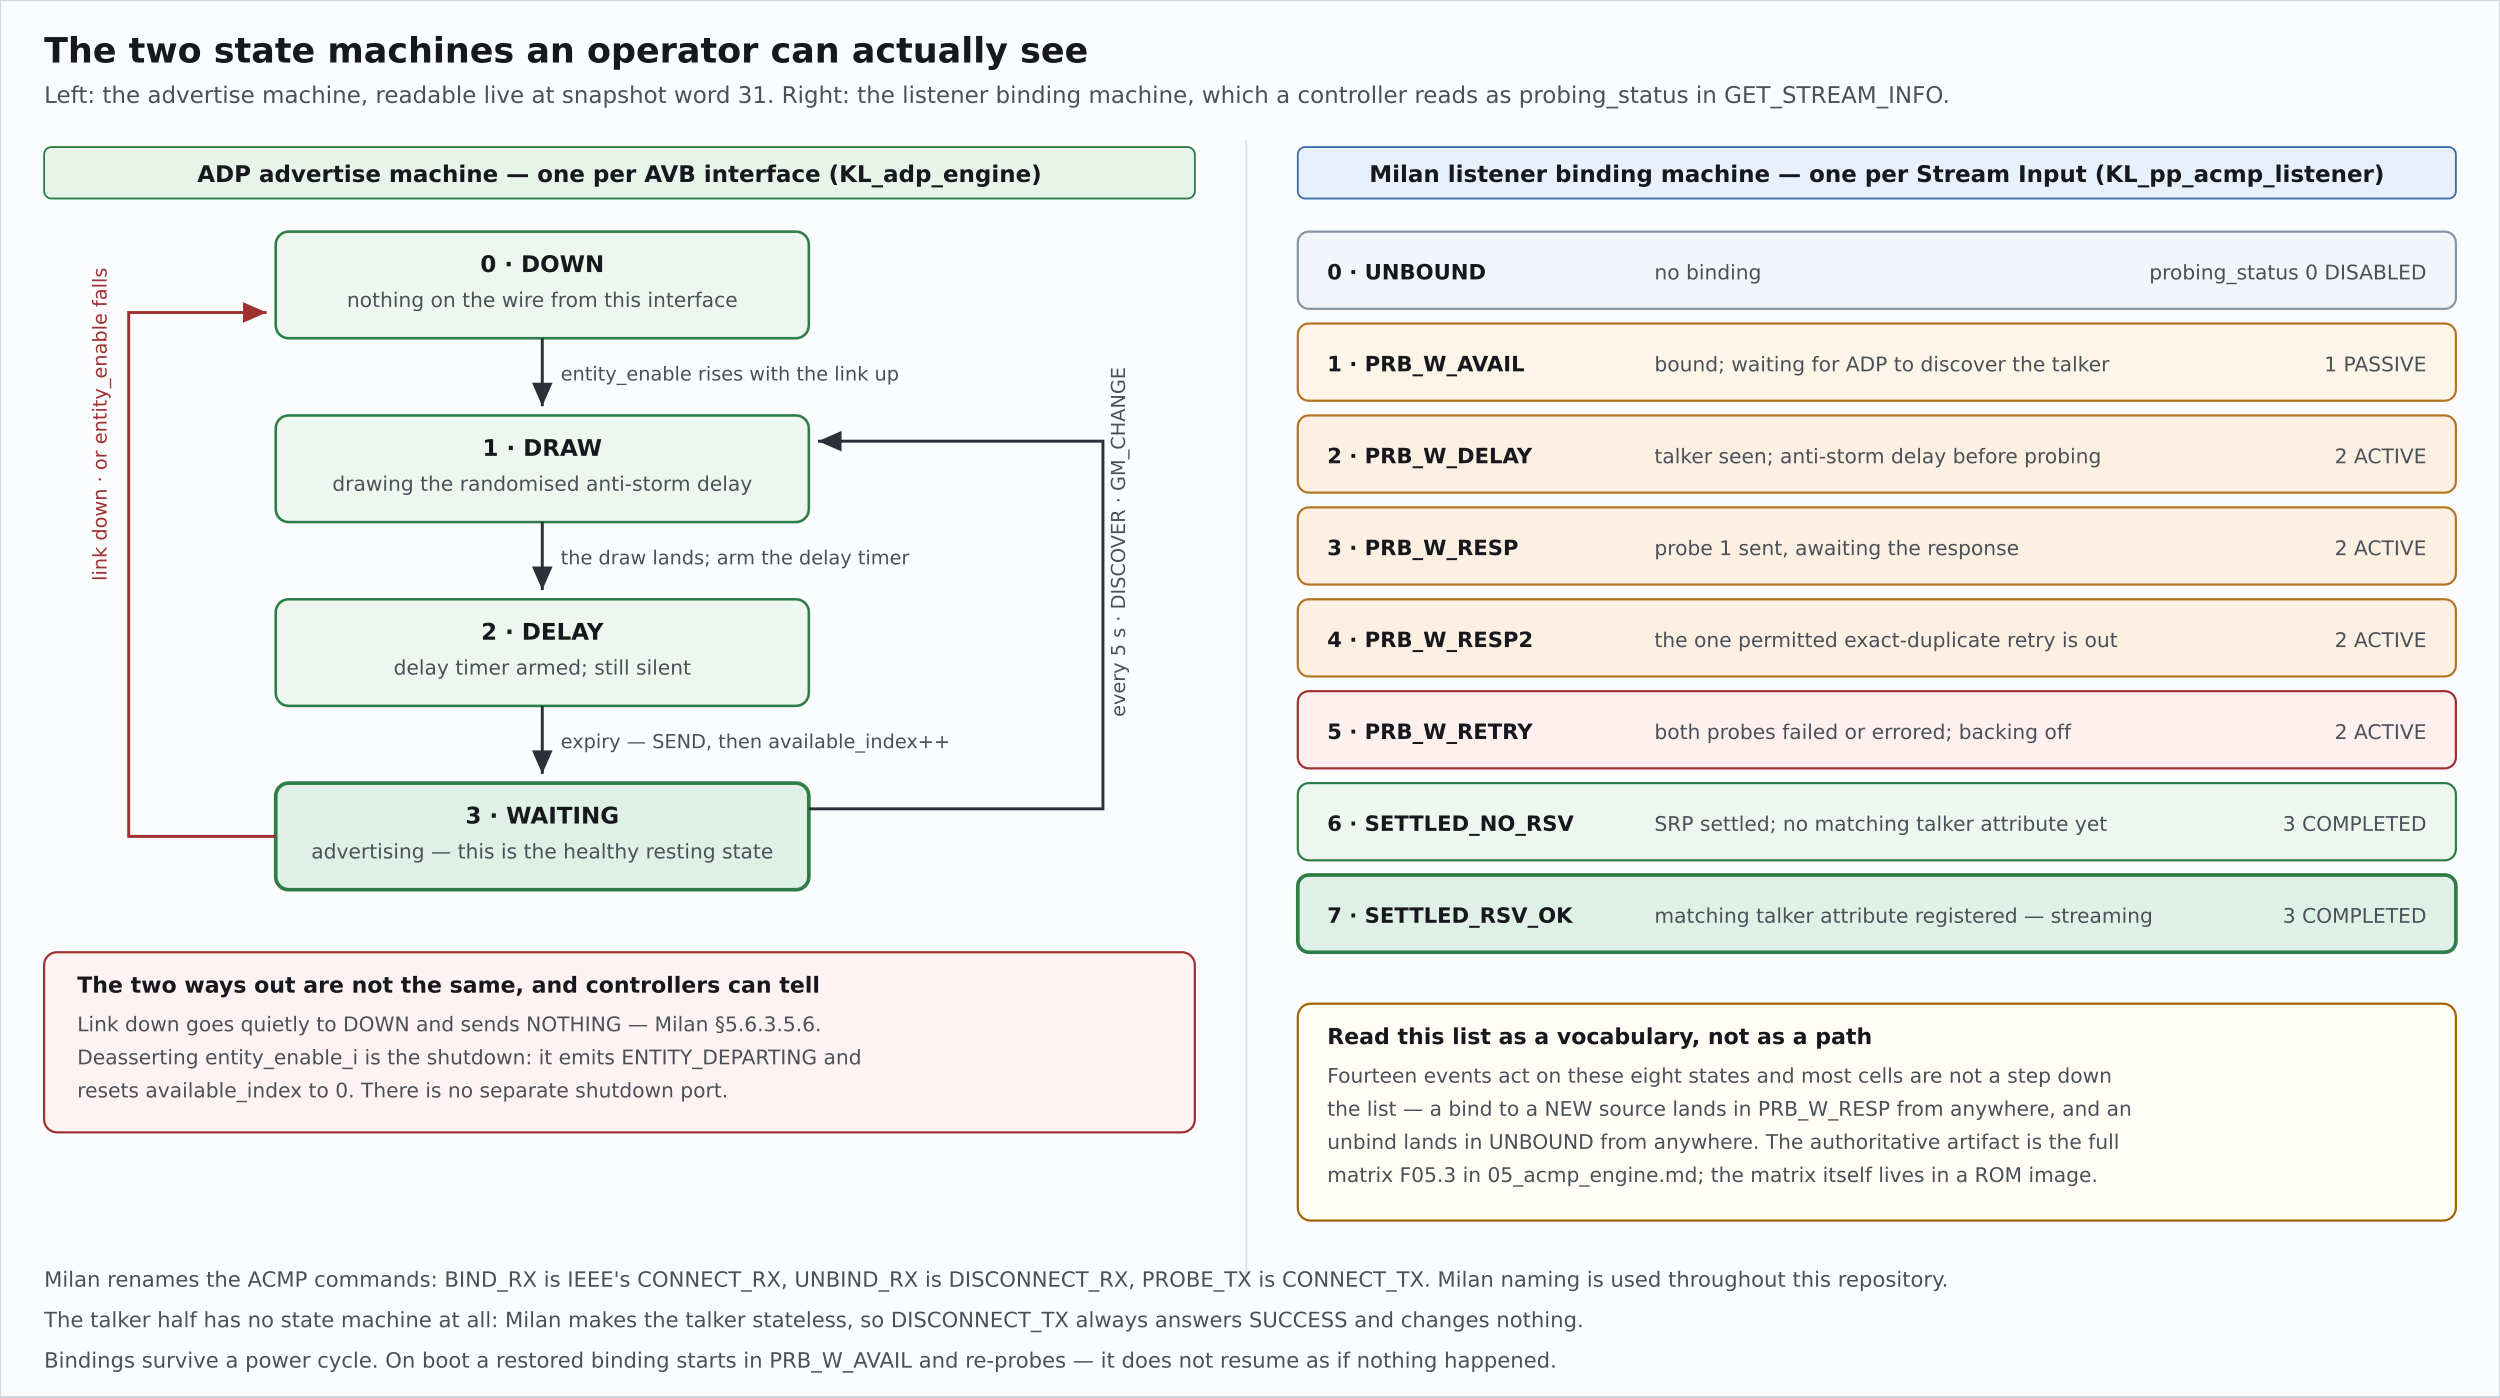
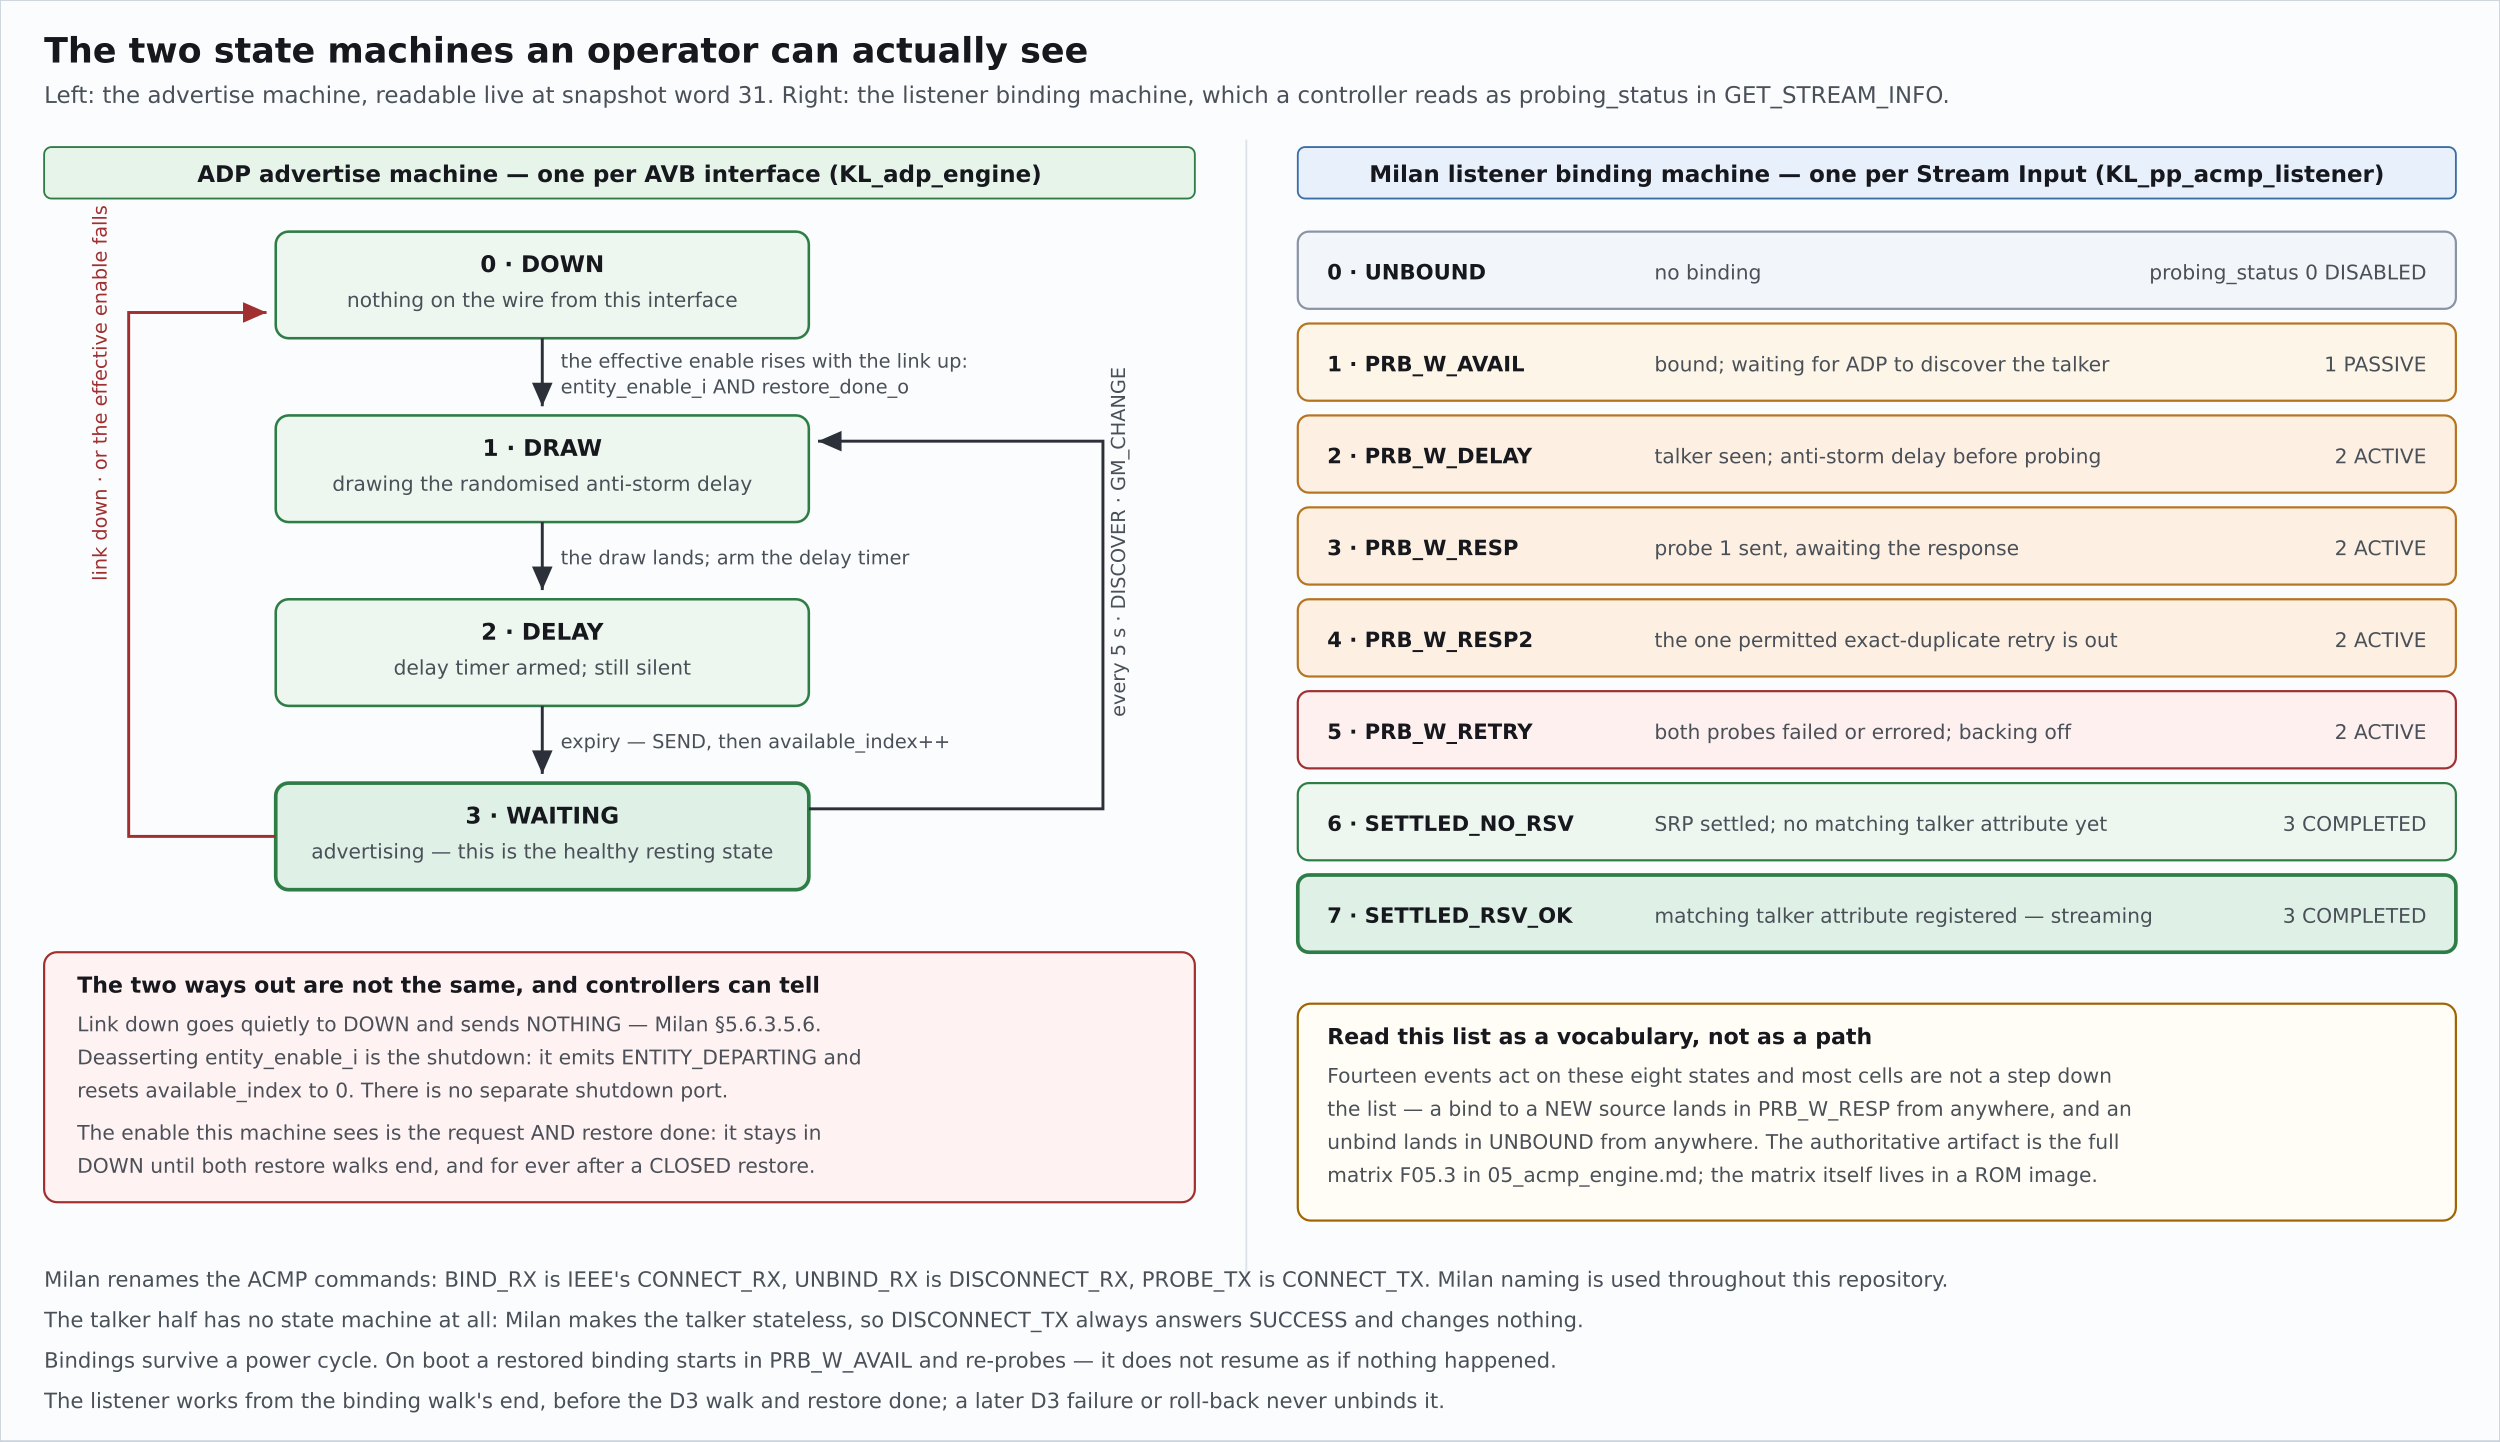
- <svg xmlns="http://www.w3.org/2000/svg" width="1360" height="760" viewBox="0 0 1360 760" font-family="DejaVu Sans, Verdana, Helvetica, Arial, sans-serif">
+ <svg xmlns="http://www.w3.org/2000/svg" width="1360" height="784" viewBox="0 0 1360 784" font-family="DejaVu Sans, Verdana, Helvetica, Arial, sans-serif">
  <defs>
    <marker id="ah" markerWidth="9" markerHeight="9" refX="8" refY="4.5" orient="auto">
      <path d="M0,1 L8,4.5 L0,8 z" fill="#2c3038" />
    </marker>
    <marker id="ahr" markerWidth="9" markerHeight="9" refX="8" refY="4.5" orient="auto">
      <path d="M0,1 L8,4.5 L0,8 z" fill="#a03030" />
    </marker>
  </defs>
-   <rect x="0" y="0" width="1360" height="760" fill="#fbfcfe" stroke="#ccd2da" stroke-width="1" />
+   <rect x="0" y="0" width="1360" height="784" fill="#fbfcfe" stroke="#ccd2da" stroke-width="1" />
  <text x="24" y="34" font-size="19" font-weight="bold" fill="#16181d">The two state machines an operator can actually see</text>
  <text x="24" y="56" font-size="12.5" fill="#4a5058">Left: the advertise machine, readable live at snapshot word 31. Right: the listener binding machine, which a controller reads as probing_status in GET_STREAM_INFO.</text>
  <line x1="678" y1="76" x2="678" y2="700" stroke="#dde2e9" stroke-width="1" />
  <rect x="24" y="80" width="626" height="28" rx="4" fill="#e6f4ea" stroke="#2f7d46" stroke-width="1" />
  <text x="337" y="99" font-size="12.5" font-weight="bold" text-anchor="middle" fill="#16181d">ADP advertise machine — one per AVB interface (KL_adp_engine)</text>
  <rect x="150" y="126" width="290" height="58" rx="7" fill="#eef7ef" stroke="#2f7d46" stroke-width="1.4" />
  <text x="295" y="148" font-size="12.5" font-weight="bold" text-anchor="middle" fill="#16181d">0 · DOWN</text>
  <text x="295" y="167" font-size="11" text-anchor="middle" fill="#4a5058">nothing on the wire from this interface</text>
  <rect x="150" y="226" width="290" height="58" rx="7" fill="#eef7ef" stroke="#2f7d46" stroke-width="1.4" />
  <text x="295" y="248" font-size="12.5" font-weight="bold" text-anchor="middle" fill="#16181d">1 · DRAW</text>
  <text x="295" y="267" font-size="11" text-anchor="middle" fill="#4a5058">drawing the randomised anti-storm delay</text>
  <rect x="150" y="326" width="290" height="58" rx="7" fill="#eef7ef" stroke="#2f7d46" stroke-width="1.4" />
  <text x="295" y="348" font-size="12.5" font-weight="bold" text-anchor="middle" fill="#16181d">2 · DELAY</text>
  <text x="295" y="367" font-size="11" text-anchor="middle" fill="#4a5058">delay timer armed; still silent</text>
  <rect x="150" y="426" width="290" height="58" rx="7" fill="#dff0e6" stroke="#2f7d46" stroke-width="2" />
  <text x="295" y="448" font-size="12.5" font-weight="bold" text-anchor="middle" fill="#16181d">3 · WAITING</text>
  <text x="295" y="467" font-size="11" text-anchor="middle" fill="#4a5058">advertising — this is the healthy resting state</text>
  <line x1="295" y1="184" x2="295" y2="221" stroke="#2c3038" stroke-width="1.6" marker-end="url(#ah)" />
-   <text x="305" y="207" font-size="10.5" fill="#4a5058">entity_enable rises with the link up</text>
+   <text x="305" y="200" font-size="10.5" fill="#4a5058">the effective enable rises with the link up:</text>
+   <text x="305" y="214" font-size="10.5" fill="#4a5058">entity_enable_i AND restore_done_o</text>
  <line x1="295" y1="284" x2="295" y2="321" stroke="#2c3038" stroke-width="1.6" marker-end="url(#ah)" />
  <text x="305" y="307" font-size="10.5" fill="#4a5058">the draw lands; arm the delay timer</text>
  <line x1="295" y1="384" x2="295" y2="421" stroke="#2c3038" stroke-width="1.6" marker-end="url(#ah)" />
  <text x="305" y="407" font-size="10.5" fill="#4a5058">expiry — SEND, then available_index++</text>
  <path d="M440,440 L600,440 L600,240 L445,240" fill="none" stroke="#2c3038" stroke-width="1.6" marker-end="url(#ah)" />
  <text x="612" y="390" font-size="10.5" fill="#4a5058" transform="rotate(-90 612 390)">every 5 s · DISCOVER · GM_CHANGE</text>
  <path d="M150,455 L70,455 L70,170 L145,170" fill="none" stroke="#a03030" stroke-width="1.6" marker-end="url(#ahr)" />
-   <text x="58" y="316" font-size="10.5" fill="#a03030" transform="rotate(-90 58 316)">link down · or entity_enable falls</text>
-   <rect x="24" y="518" width="626" height="98" rx="7" fill="#fff2f2" stroke="#a03030" stroke-width="1.2" />
+   <text x="58" y="316" font-size="10.5" fill="#a03030" transform="rotate(-90 58 316)">link down · or the effective enable falls</text>
+   <rect x="24" y="518" width="626" height="136" rx="7" fill="#fff2f2" stroke="#a03030" stroke-width="1.2" />
  <text x="42" y="540" font-size="12" font-weight="bold" fill="#16181d">The two ways out are not the same, and controllers can tell</text>
  <text x="42" y="561" font-size="11" fill="#4a5058">Link down goes quietly to DOWN and sends NOTHING — Milan §5.6.3.5.6.</text>
  <text x="42" y="579" font-size="11" fill="#4a5058">Deasserting entity_enable_i is the shutdown: it emits ENTITY_DEPARTING and</text>
  <text x="42" y="597" font-size="11" fill="#4a5058">resets available_index to 0. There is no separate shutdown port.</text>
+   <text x="42" y="620" font-size="11" fill="#4a5058">The enable this machine sees is the request AND restore done: it stays in</text>
+   <text x="42" y="638" font-size="11" fill="#4a5058">DOWN until both restore walks end, and for ever after a CLOSED restore.</text>
  <rect x="706" y="80" width="630" height="28" rx="4" fill="#e8f0fb" stroke="#3b6ea5" stroke-width="1" />
  <text x="1021" y="99" font-size="12.5" font-weight="bold" text-anchor="middle" fill="#16181d">Milan listener binding machine — one per Stream Input (KL_pp_acmp_listener)</text>
  <rect x="706" y="126" width="630" height="42" rx="6" fill="#f2f5f9" stroke="#8894a6" stroke-width="1.2" />
  <text x="722" y="152" font-size="11.5" font-weight="bold" fill="#16181d">0 · UNBOUND</text>
  <text x="900" y="152" font-size="11" fill="#4a5058">no binding</text>
  <text x="1320" y="152" font-size="11" text-anchor="end" fill="#4a5058">probing_status 0 DISABLED</text>
  <rect x="706" y="176" width="630" height="42" rx="6" fill="#fdf6e8" stroke="#b5741f" stroke-width="1.2" />
  <text x="722" y="202" font-size="11.5" font-weight="bold" fill="#16181d">1 · PRB_W_AVAIL</text>
  <text x="900" y="202" font-size="11" fill="#4a5058">bound; waiting for ADP to discover the talker</text>
  <text x="1320" y="202" font-size="11" text-anchor="end" fill="#4a5058">1 PASSIVE</text>
  <rect x="706" y="226" width="630" height="42" rx="6" fill="#fdf0e3" stroke="#b5741f" stroke-width="1.2" />
  <text x="722" y="252" font-size="11.5" font-weight="bold" fill="#16181d">2 · PRB_W_DELAY</text>
  <text x="900" y="252" font-size="11" fill="#4a5058">talker seen; anti-storm delay before probing</text>
  <text x="1320" y="252" font-size="11" text-anchor="end" fill="#4a5058">2 ACTIVE</text>
  <rect x="706" y="276" width="630" height="42" rx="6" fill="#fdf0e3" stroke="#b5741f" stroke-width="1.2" />
  <text x="722" y="302" font-size="11.5" font-weight="bold" fill="#16181d">3 · PRB_W_RESP</text>
  <text x="900" y="302" font-size="11" fill="#4a5058">probe 1 sent, awaiting the response</text>
  <text x="1320" y="302" font-size="11" text-anchor="end" fill="#4a5058">2 ACTIVE</text>
  <rect x="706" y="326" width="630" height="42" rx="6" fill="#fdf0e3" stroke="#b5741f" stroke-width="1.2" />
  <text x="722" y="352" font-size="11.5" font-weight="bold" fill="#16181d">4 · PRB_W_RESP2</text>
  <text x="900" y="352" font-size="11" fill="#4a5058">the one permitted exact-duplicate retry is out</text>
  <text x="1320" y="352" font-size="11" text-anchor="end" fill="#4a5058">2 ACTIVE</text>
  <rect x="706" y="376" width="630" height="42" rx="6" fill="#fff0f0" stroke="#a03030" stroke-width="1.2" />
  <text x="722" y="402" font-size="11.5" font-weight="bold" fill="#16181d">5 · PRB_W_RETRY</text>
  <text x="900" y="402" font-size="11" fill="#4a5058">both probes failed or errored; backing off</text>
  <text x="1320" y="402" font-size="11" text-anchor="end" fill="#4a5058">2 ACTIVE</text>
  <rect x="706" y="426" width="630" height="42" rx="6" fill="#eef7ef" stroke="#2f7d46" stroke-width="1.2" />
  <text x="722" y="452" font-size="11.5" font-weight="bold" fill="#16181d">6 · SETTLED_NO_RSV</text>
  <text x="900" y="452" font-size="11" fill="#4a5058">SRP settled; no matching talker attribute yet</text>
  <text x="1320" y="452" font-size="11" text-anchor="end" fill="#4a5058">3 COMPLETED</text>
  <rect x="706" y="476" width="630" height="42" rx="6" fill="#dff0e6" stroke="#2f7d46" stroke-width="2" />
  <text x="722" y="502" font-size="11.5" font-weight="bold" fill="#16181d">7 · SETTLED_RSV_OK</text>
  <text x="900" y="502" font-size="11" fill="#4a5058">matching talker attribute registered — streaming</text>
  <text x="1320" y="502" font-size="11" text-anchor="end" fill="#4a5058">3 COMPLETED</text>
  <rect x="706" y="546" width="630" height="118" rx="7" fill="#fffdf5" stroke="#a06400" stroke-width="1.2" />
  <text x="722" y="568" font-size="12" font-weight="bold" fill="#16181d">Read this list as a vocabulary, not as a path</text>
  <text x="722" y="589" font-size="11" fill="#4a5058">Fourteen events act on these eight states and most cells are not a step down</text>
  <text x="722" y="607" font-size="11" fill="#4a5058">the list — a bind to a NEW source lands in PRB_W_RESP from anywhere, and an</text>
  <text x="722" y="625" font-size="11" fill="#4a5058">unbind lands in UNBOUND from anywhere. The authoritative artifact is the full</text>
  <text x="722" y="643" font-size="11" fill="#4a5058">matrix F05.3 in 05_acmp_engine.md; the matrix itself lives in a ROM image.</text>
  <text x="24" y="700" font-size="11.5" fill="#4a5058">Milan renames the ACMP commands: BIND_RX is IEEE's CONNECT_RX, UNBIND_RX is DISCONNECT_RX, PROBE_TX is CONNECT_TX. Milan naming is used throughout this repository.</text>
  <text x="24" y="722" font-size="11.5" fill="#4a5058">The talker half has no state machine at all: Milan makes the talker stateless, so DISCONNECT_TX always answers SUCCESS and changes nothing.</text>
  <text x="24" y="744" font-size="11.5" fill="#4a5058">Bindings survive a power cycle. On boot a restored binding starts in PRB_W_AVAIL and re-probes — it does not resume as if nothing happened.</text>
+   <text x="24" y="766" font-size="11.5" fill="#4a5058">The listener works from the binding walk's end, before the D3 walk and restore done; a later D3 failure or roll-back never unbinds it.</text>
</svg>
